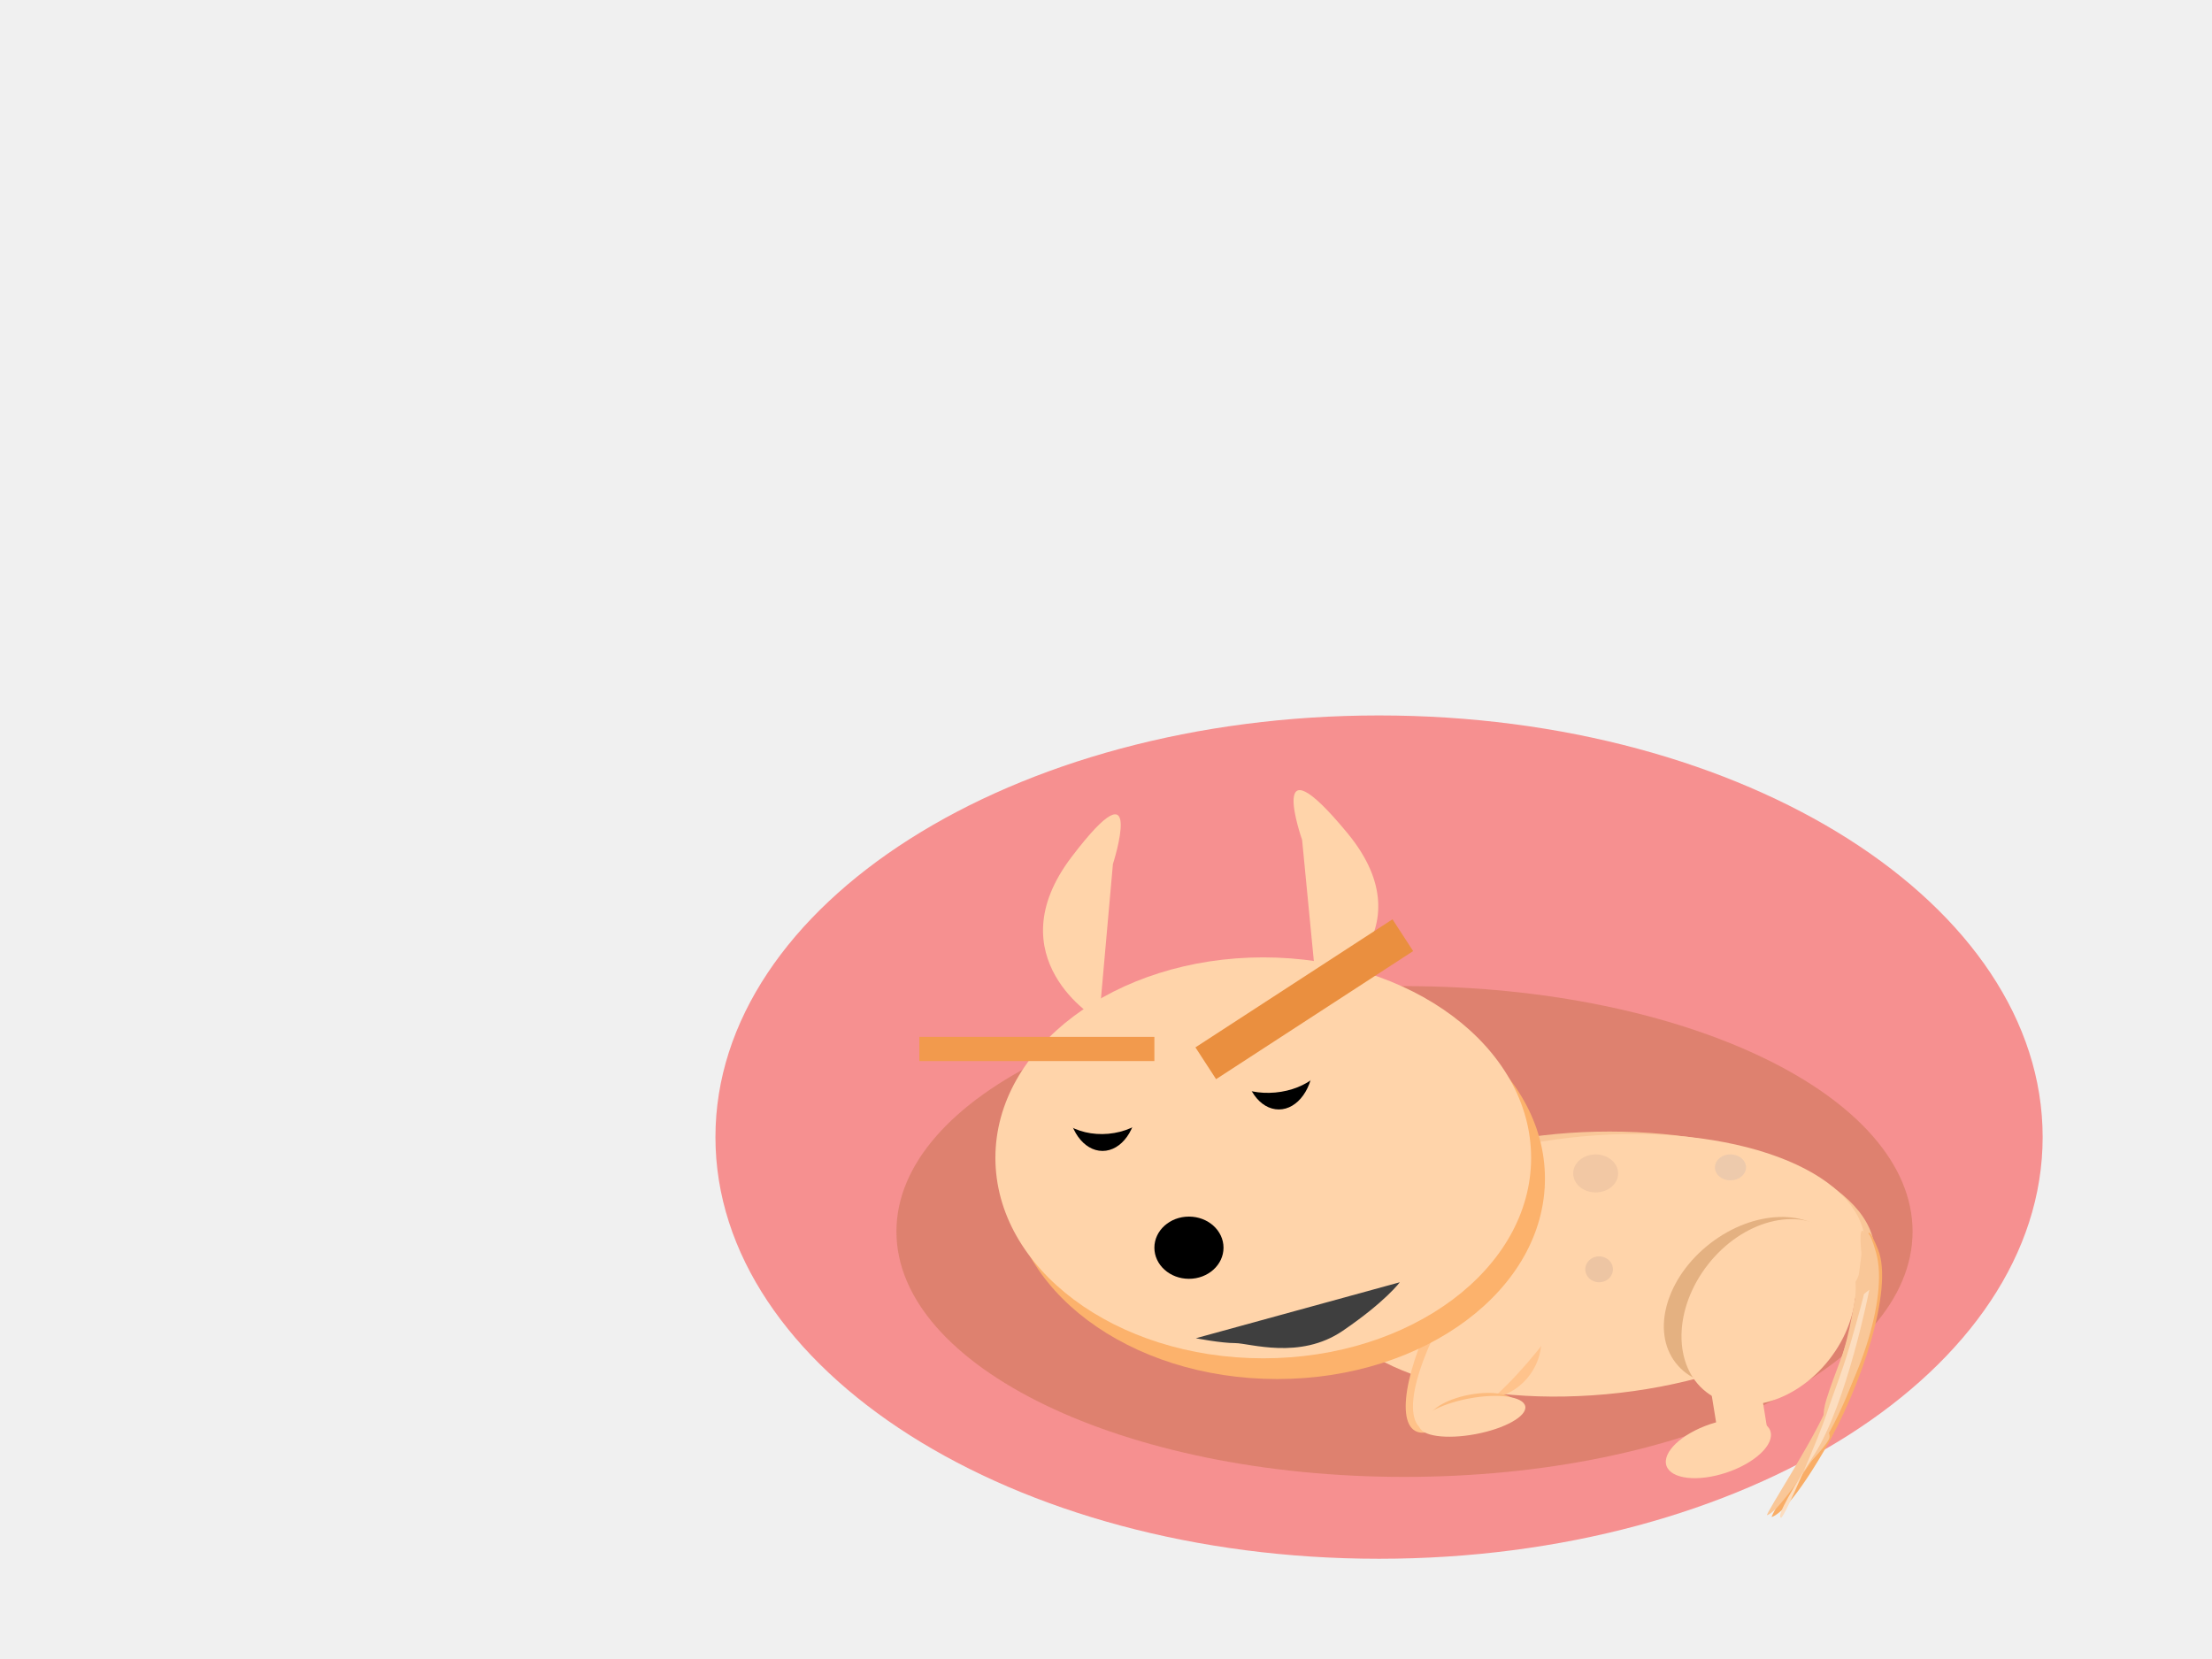
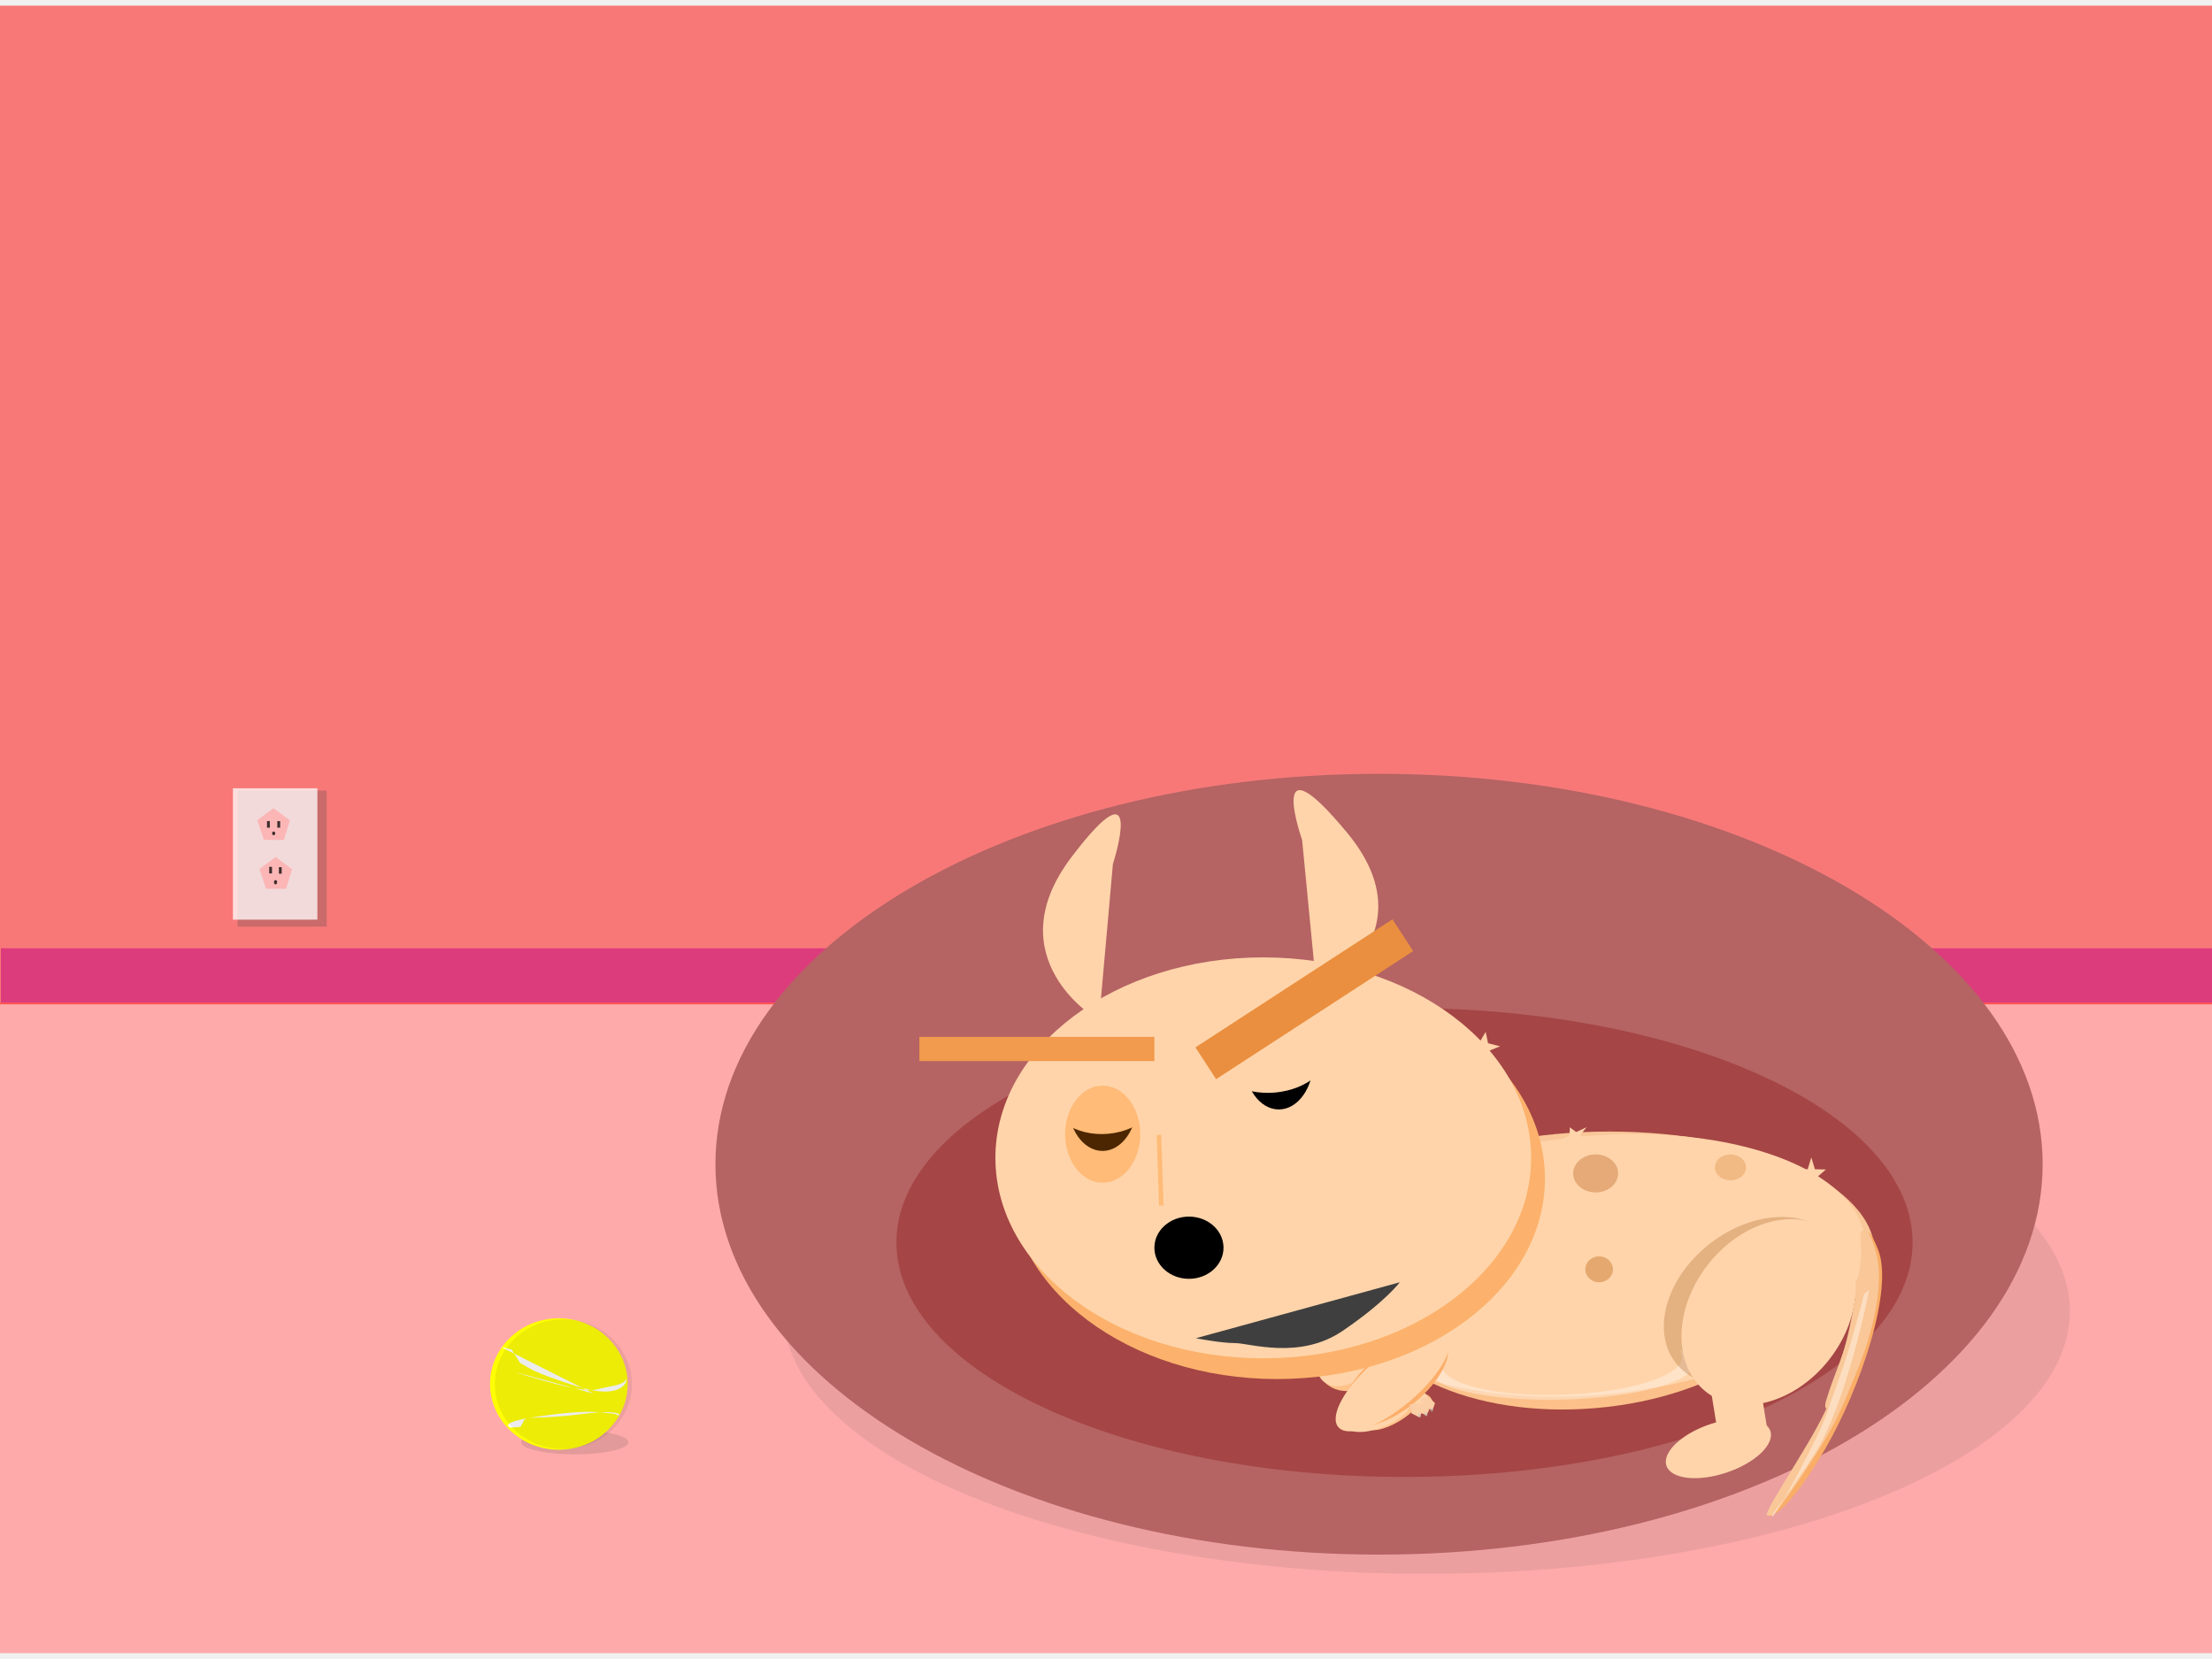
<svg xmlns="http://www.w3.org/2000/svg" width="640" height="480">
  <g>
-     <ellipse opacity="0.4" fill="#ff0000" stroke-width="0" stroke-dasharray="null" stroke-linejoin="null" stroke-linecap="null" cx="399" cy="329" rx="192" ry="122" id="svg_19" stroke="#000000" />
-     <ellipse fill="#a55f21" stroke-width="0" stroke-dasharray="null" stroke-linejoin="null" stroke-linecap="null" cx="406.367" cy="356.316" rx="147" ry="71" id="svg_27" opacity="0.3" stroke="#000000" />
-     <ellipse fill="#fcc18a" stroke-width="0" stroke-dasharray="null" stroke-linejoin="null" stroke-linecap="null" cx="-104.753" cy="376.387" rx="47.673" ry="21.064" transform="rotate(85.10136 -104.7528,376.3866) " id="svg_23" stroke="#000000" />
-     <ellipse stroke="#000000" fill="#f9c798" stroke-width="0" stroke-dasharray="null" stroke-linejoin="null" stroke-linecap="null" cx="465.69" cy="362.398" rx="76.725" ry="35.008" id="svg_14" />
-     <ellipse stroke="#000000" fill="#ffd4aa" stroke-width="0" stroke-dasharray="null" stroke-linejoin="null" stroke-linecap="null" cx="461.298" cy="366.095" rx="37.456" ry="78.661" transform="rotate(84.80557 461.2983,366.095) " id="svg_26" />
-     <ellipse stroke="#000000" id="svg_31" fill="#ffc289" stroke-width="0" stroke-dasharray="null" stroke-linejoin="null" stroke-linecap="null" cx="429.419" cy="379" rx="40.296" ry="12.399" transform="rotate(119.729 429.4186,378.9998) " />
-     <ellipse stroke="#000000" id="svg_32" fill="#ffc38c" stroke-width="0" stroke-dasharray="null" stroke-linejoin="null" stroke-linecap="null" cx="431.905" cy="389.825" rx="15.329" ry="13.367" transform="rotate(125.3622 431.9049,389.8249) " />
-     <ellipse stroke="#000000" fill="#ffd4aa" stroke-width="0" stroke-dasharray="null" stroke-linejoin="null" stroke-linecap="null" cx="438.869" cy="374.557" rx="47.673" ry="14.59" id="svg_17" transform="rotate(125.3622 438.8689,374.5574) " />
-     <ellipse fill="#fcb26c" stroke-width="0" stroke-dasharray="null" stroke-linejoin="null" stroke-linecap="null" cx="369.5" cy="341" rx="77.5" ry="58" stroke="#000000" id="svg_13" />
-     <path fill="#ffd4aa" stroke-width="0" stroke-dasharray="null" stroke-linejoin="null" stroke-linecap="null" d="m381.098,288c1.09,0 32.694,-18 8.719,-47c-23.976,-29 -13.078,2 -13.078,2c0,0 4.359,45 4.359,45z" id="svg_12" stroke="#000000" />
-     <path fill="#ffd4aa" stroke="#000000" stroke-width="0" stroke-dasharray="null" stroke-linejoin="null" stroke-linecap="null" d="m318,295c-1,0 -30,-18 -8,-47c22,-29 12,2 12,2c0,0 -4,45 -4,45z" id="svg_11" />
-     <ellipse fill="#ffd4aa" stroke-width="0" stroke-dasharray="null" stroke-linejoin="null" stroke-linecap="null" cx="365.5" cy="335" id="svg_1" rx="77.5" ry="58" stroke="#000000" />
-     <ellipse fill="#ffd4aa" stroke="#000000" stroke-width="0" stroke-dasharray="null" stroke-linejoin="null" stroke-linecap="null" cx="477" cy="504" id="svg_2" />
-     <ellipse fill="#000000" stroke-width="0" stroke-dasharray="null" stroke-linejoin="null" stroke-linecap="null" cx="319" cy="319" id="svg_5" rx="10" ry="14" stroke="#000000" />
-     <ellipse fill="#000000" stroke-width="0" stroke-dasharray="null" stroke-linejoin="null" stroke-linecap="null" cx="370" cy="307" rx="10" ry="14" stroke="#000000" id="svg_7" />
-     <ellipse fill="#000000" stroke-width="0" stroke-dasharray="null" stroke-linejoin="null" stroke-linecap="null" cx="344" cy="361" rx="10" ry="9" id="svg_8" stroke="#000000" />
-     <path fill="#3f3f3f" stroke-width="0" stroke-dasharray="null" stroke-linejoin="null" stroke-linecap="null" d="m346,387.193c0,0 7.246,1.408 11.386,1.408c4.14,0 18.632,4.928 31.053,-3.52c12.421,-8.448 16.561,-14.081 16.561,-14.081" id="svg_16" stroke="#000000" />
-     <ellipse fill="#ffd4aa" stroke-width="0" stroke-dasharray="null" stroke-linejoin="null" stroke-linecap="null" cx="319.475" cy="314.729" rx="13.36" ry="16.944" transform="rotate(84.80557 319.4754,314.7295) " id="svg_18" stroke="#000000" />
-     <ellipse fill="#ffd4aa" stroke-width="0" stroke-dasharray="null" stroke-linejoin="null" stroke-linecap="null" cx="367.885" cy="304.238" rx="11.911" ry="16.944" transform="rotate(84.80557 367.8853,304.2377) " id="svg_22" stroke="#000000" />
-     <rect fill="#f29a4d" stroke-width="0" stroke-dasharray="null" stroke-linejoin="null" stroke-linecap="null" x="266" y="300" width="68" height="7" id="svg_9" stroke="#000000" />
-     <rect fill="#ea8f3f" stroke-width="0" stroke-dasharray="null" stroke-linejoin="null" stroke-linecap="null" x="343.371" y="283.624" width="68" height="10.969" id="svg_10" transform="rotate(-33.02387 377.3708,289.1089) " stroke="#000000" />
-     <ellipse stroke="#000000" id="svg_30" fill="#fcbb7e" stroke-width="0" stroke-dasharray="null" stroke-linejoin="null" stroke-linecap="null" cx="426.096" cy="408.61" rx="12.92" ry="5.158" transform="rotate(169.3376 426.096,408.6105) " />
-     <ellipse stroke="#000000" id="svg_4" fill="#ffd4aa" stroke-width="0" stroke-dasharray="null" stroke-linejoin="null" stroke-linecap="null" cx="425.973" cy="409.783" rx="15.603" ry="5.242" transform="rotate(169.3376 425.9731,409.7827) " />
-     <ellipse id="svg_6" stroke="#000000" fill="#ffd4aa" stroke-width="0" stroke-dasharray="null" stroke-linejoin="null" stroke-linecap="null" cx="497.185" cy="419.056" rx="15.849" ry="7.393" transform="rotate(161.5172 497.185,419.056) " />
-     <ellipse stroke="#000000" transform="rotate(-37.80662 507.7445,376.5246) " id="svg_3" fill="#a55f21" stroke-width="0" stroke-dasharray="null" stroke-linejoin="null" stroke-linecap="null" cx="507.745" cy="376.525" rx="29.015" ry="21.176" opacity="0.3" />
-     <ellipse stroke="#000000" fill="#ffd4aa" stroke-width="0" stroke-dasharray="null" stroke-linejoin="null" stroke-linecap="null" cx="511.709" cy="379.612" rx="29.34" ry="22.286" transform="rotate(128.0716 511.7095,379.612) " id="svg_24" />
-     <rect stroke="#000000" transform="rotate(-9.244266 503.3367,408.8704) " id="svg_20" height="16.5" width="14.301" y="400.62" x="496.186" stroke-linecap="null" stroke-linejoin="null" stroke-dasharray="null" stroke-width="0" fill="#ffd4aa" />
-     <path stroke="#000000" id="svg_28" transform="rotate(12.26847 530.3134,398.5914) " d="m535.181,359.554c6.973,10.227 3.614,40.351 -2.758,59.93c-6.372,19.579 -10.052,21.779 -10.812,22.257c-0.761,0.478 8.736,-28.618 10.908,-37.06c2.171,-8.442 1.427,-14.087 1.332,-25.07c-0.095,-10.983 -0.571,-17.907 -0.65,-18.084c-0.079,-0.176 -4.992,-12.2 1.981,-1.972z" stroke-linecap="null" stroke-linejoin="null" stroke-dasharray="null" stroke-width="0" fill="#f9ad66" />
-     <path stroke="#000000" transform="rotate(11.04714 528.5582,397.9246) " id="svg_21" d="m534.008,359.313c6.373,10.896 4.384,40.104 -3.346,59.563c-7.73,19.459 -10.384,21.595 -11.307,22.069c-0.923,0.475 11.076,-28.714 11.422,-36.782c0.346,-8.068 1.731,-14.001 1.615,-24.917c-0.115,-10.916 -0.692,-17.798 -0.788,-17.973c-0.096,-0.175 -3.97,-12.856 2.404,-1.96z" stroke-linecap="null" stroke-linejoin="null" stroke-dasharray="null" stroke-width="0" fill="#f9c798" />
-     <path id="svg_25" stroke="#000000" transform="rotate(14.20541 533.8846,392.5966) " d="m535.114,361.132c6.833,11.764 4.738,40.104 -3.616,59.563c-8.354,19.459 3.829,-1.63 3.697,-4.266c-0.133,-2.636 -3.946,-2.379 -3.572,-10.447c0.374,-8.068 1.87,-14.001 1.746,-24.917c-0.125,-10.916 -0.748,-17.798 -0.852,-17.973c-0.104,-0.175 -4.236,-13.725 2.598,-1.96z" stroke-linecap="null" stroke-linejoin="null" stroke-dasharray="null" stroke-width="0" fill="#f9c798" />
-     <path stroke="#000000" id="svg_29" transform="rotate(16.70698 528.3685,406.2392) " d="m530.813,370.98c0,0 3.305,33.347 -1.563,50.316c-4.868,16.969 -4.884,20.363 -3.929,20.196c0.954,-0.167 3.822,-25.809 3.983,-32.625c0.162,-6.816 0.808,-11.827 0.755,-21.049c-0.054,-9.221 -0.334,-15.161 -0.368,-15.183c-0.034,-0.022 1.123,-1.656 1.123,-1.656z" stroke-linecap="null" stroke-linejoin="null" stroke-dasharray="null" stroke-width="0" fill="#fcddbf" />
-     <ellipse stroke="#000000" ry="3.75" rx="4" id="svg_33" cy="367.255" cx="462.672" stroke-linecap="null" stroke-linejoin="null" stroke-dasharray="null" stroke-width="0" fill="#edc5a3" />
-     <ellipse id="svg_34" ry="5.5" rx="6.5" cy="339.505" cx="461.672" stroke-linecap="null" stroke-linejoin="null" stroke-dasharray="null" stroke-width="0" stroke="#000000" fill="#f2c8a4" />
-     <ellipse opacity="0.85" stroke="#000000" id="svg_36" ry="3.75" rx="4.5" cy="337.755" cx="500.672" stroke-linecap="null" stroke-linejoin="null" stroke-dasharray="null" stroke-width="0" fill="#eac8ad" />
+     <rect stroke="#000000" id="svg_63" height="41.03" width="639.732" y="274.369" x="0.264" opacity="0.5" stroke-linecap="null" stroke-linejoin="null" stroke-dasharray="null" stroke-width="0" fill="#7f00ff" />
+     <rect stroke="#000000" id="svg_61" height="188.254" width="641.994" y="290.057" x="-0.943" stroke-linecap="null" stroke-linejoin="null" stroke-dasharray="null" stroke-width="0" fill="#ffaaaa" />
+     <ellipse stroke="#000000" id="svg_64" ry="75.992" rx="186.117" cy="379.377" cx="412.765" stroke-linecap="null" stroke-linejoin="null" stroke-dasharray="null" stroke-width="0" fill="#3f3f3f" opacity="0.1" />
+     <rect stroke="#000000" id="svg_62" height="288.943" width="641.315" y="1.642" x="-0.264" opacity="0.5" stroke-linecap="null" stroke-linejoin="null" stroke-dasharray="null" stroke-width="0" fill="#ff0000" />
+     <ellipse stroke="#000000" id="svg_19" ry="112.949" rx="192" cy="336.844" cx="399" stroke-linecap="null" stroke-linejoin="null" stroke-dasharray="null" stroke-width="0" fill="#b56363" />
+     <ellipse stroke="#000000" opacity="0.3" id="svg_27" ry="67.832" rx="147" cy="359.484" cx="406.367" stroke-linecap="null" stroke-linejoin="null" stroke-dasharray="null" stroke-width="0" fill="#7f0000" />
+     <ellipse stroke="#000000" id="svg_23" transform="rotate(85.10136 458.5012,369.7027) " ry="65.515" rx="37.837" cy="369.703" cx="458.501" stroke-linecap="null" stroke-linejoin="null" stroke-dasharray="null" stroke-width="0" fill="#fcc18a" />
+     <ellipse id="svg_14" ry="35.008" rx="76.725" cy="362.398" cx="465.69" stroke-linecap="null" stroke-linejoin="null" stroke-dasharray="null" stroke-width="0" fill="#f9c798" stroke="#000000" />
+     <ellipse stroke="#000000" id="svg_39" transform="rotate(123.0177 406.6541,367.2914) " ry="17.979" rx="40.296" cy="367.291" cx="406.654" stroke-linecap="null" stroke-linejoin="null" stroke-dasharray="null" stroke-width="0" fill="#ffc289" />
+     <ellipse id="svg_26" transform="rotate(84.80557 461.2983,366.095) " ry="78.661" rx="37.456" cy="366.095" cx="461.298" stroke-linecap="null" stroke-linejoin="null" stroke-dasharray="null" stroke-width="0" fill="#ffd4aa" stroke="#000000" />
+     <ellipse stroke="#000000" transform="rotate(125.3622 407.5346,365.8651) " id="svg_17" ry="14.59" rx="41.852" cy="365.865" cx="407.535" stroke-linecap="null" stroke-linejoin="null" stroke-dasharray="null" stroke-width="0" fill="#ffd4aa" />
+     <ellipse stroke="#000000" opacity="0.35" transform="rotate(178.5669 451.8698,395.5708) " ry="9.371" rx="38.191" cy="395.571" cx="451.87" stroke-linecap="null" stroke-linejoin="null" stroke-dasharray="null" stroke-width="0" fill="#ffffff" id="svg_31" />
+     <ellipse stroke="#000000" id="svg_15" transform="rotate(149.1908 403.2562,408.5861) " ry="3.05" rx="8.765" cy="408.586" cx="403.256" stroke-linecap="null" stroke-linejoin="null" stroke-dasharray="null" stroke-width="0" fill="#ffc38c" />
+     <ellipse stroke="#000000" transform="rotate(170.6932 410.9015,406.0089) " ry="2.865" rx="3.553" cy="406.009" cx="410.902" stroke-linecap="null" stroke-linejoin="null" stroke-dasharray="null" stroke-width="0" fill="#fcbb7e" id="svg_30" />
+     <ellipse stroke="#000000" id="svg_43" transform="rotate(158.0781 398.7614,408.8024) " ry="4.298" rx="10.2" cy="408.802" cx="398.761" stroke-linecap="null" stroke-linejoin="null" stroke-dasharray="null" stroke-width="0" fill="#ffd4aa" />
+     <ellipse stroke="#000000" transform="rotate(151.1344 410.3374,405.3263) " ry="2.94" rx="2.945" cy="405.326" cx="410.337" stroke-linecap="null" stroke-linejoin="null" stroke-dasharray="null" stroke-width="0" fill="#ffd4aa" id="svg_4" />
+     <ellipse stroke="#000000" id="svg_46" transform="rotate(88.03111 451.9154,393.8529) " ry="34.813" rx="9.724" cy="393.853" cx="451.915" stroke-linecap="null" stroke-linejoin="null" stroke-dasharray="null" stroke-width="0" fill="#ffd4aa" />
+     <ellipse stroke="#000000" transform="rotate(140.9333 403.7188,399.2876) " ry="8.574" rx="18.442" cy="399.288" cx="403.719" stroke-linecap="null" stroke-linejoin="null" stroke-dasharray="null" stroke-width="0" fill="#fcae6a" id="svg_32" />
+     <ellipse stroke="#000000" id="svg_40" transform="rotate(139.6916 402.9735,399.533) " ry="7.678" rx="20.664" cy="399.533" cx="402.974" stroke-linecap="null" stroke-linejoin="null" stroke-dasharray="null" stroke-width="0" fill="#ffd4aa" />
+     <ellipse id="svg_13" stroke="#000000" ry="58" rx="77.5" cy="341" cx="369.5" stroke-linecap="null" stroke-linejoin="null" stroke-dasharray="null" stroke-width="0" fill="#fcb26c" />
+     <path stroke="#000000" id="svg_12" d="m381.098,288c1.09,0 32.694,-18 8.719,-47c-23.976,-29 -13.078,2 -13.078,2c0,0 4.359,45 4.359,45z" stroke-linecap="null" stroke-linejoin="null" stroke-dasharray="null" stroke-width="0" fill="#ffd4aa" />
+     <path id="svg_11" d="m318,295c-1,0 -30,-18 -8,-47c22,-29 12,2 12,2c0,0 -4,45 -4,45z" stroke-linecap="null" stroke-linejoin="null" stroke-dasharray="null" stroke-width="0" stroke="#000000" fill="#ffd4aa" />
+     <ellipse stroke="#000000" ry="58" rx="77.5" id="svg_1" cy="335" cx="365.5" stroke-linecap="null" stroke-linejoin="null" stroke-dasharray="null" stroke-width="0" fill="#ffd4aa" />
+     <ellipse id="svg_2" cy="504" cx="477" stroke-linecap="null" stroke-linejoin="null" stroke-dasharray="null" stroke-width="0" stroke="#000000" fill="#ffd4aa" />
+     <ellipse stroke="#000000" ry="14" rx="10" id="svg_5" cy="319" cx="319" stroke-linecap="null" stroke-linejoin="null" stroke-dasharray="null" stroke-width="0" fill="#000000" />
+     <ellipse id="svg_7" stroke="#000000" ry="14" rx="10" cy="307" cx="370" stroke-linecap="null" stroke-linejoin="null" stroke-dasharray="null" stroke-width="0" fill="#000000" />
+     <path stroke="#000000" id="svg_16" d="m346,387.193c0,0 7.246,1.408 11.386,1.408c4.14,0 18.632,4.928 31.053,-3.52c12.421,-8.448 16.561,-14.081 16.561,-14.081" stroke-linecap="null" stroke-linejoin="null" stroke-dasharray="null" stroke-width="0" fill="#3f3f3f" />
+     <ellipse stroke="#000000" id="svg_18" transform="rotate(84.80557 319.4754,314.7295) " ry="16.944" rx="13.36" cy="314.729" cx="319.475" stroke-linecap="null" stroke-linejoin="null" stroke-dasharray="null" stroke-width="0" fill="#ffd4aa" />
+     <ellipse stroke="#000000" id="svg_22" transform="rotate(84.80557 367.8853,304.2377) " ry="16.944" rx="11.911" cy="304.238" cx="367.885" stroke-linecap="null" stroke-linejoin="null" stroke-dasharray="null" stroke-width="0" fill="#ffd4aa" />
+     <rect stroke="#000000" id="svg_9" height="7" width="68" y="300" x="266" stroke-linecap="null" stroke-linejoin="null" stroke-dasharray="null" stroke-width="0" fill="#f29a4d" />
+     <rect stroke="#000000" transform="rotate(-33.02387 377.3708,289.1089) " id="svg_10" height="10.969" width="68" y="283.624" x="343.371" stroke-linecap="null" stroke-linejoin="null" stroke-dasharray="null" stroke-width="0" fill="#ea8f3f" />
+     <ellipse transform="rotate(161.5172 497.185,419.056) " ry="7.393" rx="15.849" cy="419.056" cx="497.185" stroke-linecap="null" stroke-linejoin="null" stroke-dasharray="null" stroke-width="0" fill="#ffd4aa" stroke="#000000" id="svg_6" />
+     <ellipse opacity="0.3" ry="21.176" rx="29.015" cy="376.525" cx="507.745" stroke-linecap="null" stroke-linejoin="null" stroke-dasharray="null" stroke-width="0" fill="#a55f21" id="svg_3" transform="rotate(-37.80662 507.7445,376.5246) " stroke="#000000" />
+     <ellipse id="svg_24" transform="rotate(128.0716 511.7095,379.612) " ry="22.286" rx="29.34" cy="379.612" cx="511.709" stroke-linecap="null" stroke-linejoin="null" stroke-dasharray="null" stroke-width="0" fill="#ffd4aa" stroke="#000000" />
+     <rect fill="#ffd4aa" stroke-width="0" stroke-dasharray="null" stroke-linejoin="null" stroke-linecap="null" x="496.186" y="400.62" width="14.301" height="16.5" id="svg_20" transform="rotate(-9.244266 503.3367,408.8704) " stroke="#000000" />
+     <path fill="#f9ad66" stroke-width="0" stroke-dasharray="null" stroke-linejoin="null" stroke-linecap="null" d="m535.188,359.482c6.973,10.227 3.614,40.351 -2.758,59.93c-6.372,19.579 -10.732,21.79 -11.493,22.268c-0.761,0.478 9.417,-28.63 11.588,-37.071c2.171,-8.442 1.427,-14.087 1.332,-25.07c-0.095,-10.983 -0.571,-17.907 -0.65,-18.084c-0.079,-0.176 -4.992,-12.2 1.981,-1.972z" transform="rotate(12.26847 529.981,398.525) " id="svg_28" stroke="#000000" />
+     <path fill="#f9c798" stroke-width="0" stroke-dasharray="null" stroke-linejoin="null" stroke-linecap="null" d="m534.003,359.304c6.373,10.896 4.384,40.104 -3.346,59.563c-7.73,19.459 -9.761,22.697 -11.307,22.069c-1.546,-0.628 11.076,-28.714 11.422,-36.782c0.346,-8.068 1.731,-14.001 1.615,-24.917c-0.115,-10.916 -0.692,-17.798 -0.788,-17.973c-0.096,-0.175 -3.97,-12.856 2.404,-1.96l0,0z" id="svg_21" transform="rotate(11.04714 528.5123,397.9488) " stroke="#000000" />
+     <path fill="#f9c798" stroke-width="0" stroke-dasharray="null" stroke-linejoin="null" stroke-linecap="null" d="m535.397,361.156c6.833,11.764 4.738,40.104 -3.616,59.563c-8.354,19.459 3.076,-15.484 5.306,-18.58c2.229,-3.096 -5.555,11.936 -5.181,3.867c0.374,-8.068 1.87,-14.001 1.746,-24.917c-0.125,-10.916 -0.748,-17.798 -0.852,-17.973c-0.104,-0.175 -4.236,-13.725 2.598,-1.96z" transform="rotate(14.20541 534.1261,391.4712) " stroke="#000000" id="svg_25" />
+     <path fill="#fcddbf" stroke-width="0" stroke-dasharray="null" stroke-linejoin="null" stroke-linecap="null" d="m530.811,370.65c0,0 3.305,33.347 -1.563,50.316c-4.868,16.969 -7.428,20.708 -6.474,20.541c0.954,-0.167 6.366,-26.154 6.528,-32.97c0.162,-6.816 0.808,-11.827 0.755,-21.049c-0.054,-9.221 -0.334,-15.161 -0.368,-15.183c-0.034,-0.022 1.123,-1.656 1.123,-1.656z" transform="rotate(16.70698 527.2417,406.0811) " id="svg_29" stroke="#000000" />
+     <ellipse fill="#e5a970" stroke-width="0" stroke-dasharray="null" stroke-linejoin="null" stroke-linecap="null" cx="462.672" cy="367.255" id="svg_33" rx="4" ry="3.75" stroke="#000000" />
+     <ellipse fill="#e5aa77" stroke="#000000" stroke-width="0" stroke-dasharray="null" stroke-linejoin="null" stroke-linecap="null" cx="461.672" cy="339.505" rx="6.5" ry="5.5" id="svg_34" />
+     <ellipse fill="#efb47c" stroke-width="0" stroke-dasharray="null" stroke-linejoin="null" stroke-linecap="null" cx="500.672" cy="337.755" rx="4.5" ry="3.75" id="svg_36" stroke="#000000" opacity="0.85" />
+     <polygon stroke="#000000" id="svg_41" transform="rotate(134.0461 413.1044,406.0942) " stroke-width="0" points="414.64,406.094 413.467,408.383 411.569,407.509 411.569,404.679 413.467,403.805 414.64,406.094 " fill="#fccea6" />
+     <polygon id="svg_35" stroke="#000000" transform="rotate(142.5771 411.6948,407.787) " stroke-width="0" points="412.938,407.787 411.988,409.835 410.452,409.053 410.452,406.521 411.988,405.739 412.938,407.787 " fill="#fccea6" />
+     <polygon stroke="#000000" id="svg_37" transform="rotate(142.5771 409.5646,408.0428) " stroke-width="0" points="411.025,408.043 409.909,410.384 408.104,409.489 408.104,406.596 409.909,405.702 411.025,408.043 " fill="#fccea6" />
+     <ellipse opacity="0.5" transform="rotate(-19.98118 410.719,409.511) " ry="0.602" rx="0.412" id="svg_38" cy="409.511" cx="410.719" stroke-linecap="null" stroke-linejoin="null" stroke-dasharray="null" stroke-width="0" stroke="#000000" fill="#bfbfbf" />
+     <ellipse id="svg_44" opacity="0.5" transform="rotate(-19.98118 412.5879,409.1943) " ry="0.602" rx="0.412" cy="409.194" cx="412.588" stroke-linecap="null" stroke-linejoin="null" stroke-dasharray="null" stroke-width="0" stroke="#000000" fill="#bfbfbf" />
+     <ellipse id="svg_45" opacity="0.5" transform="rotate(-19.98118 414.2034,407.9272) " ry="0.602" rx="0.412" cy="407.927" cx="414.203" stroke-linecap="null" stroke-linejoin="null" stroke-dasharray="null" stroke-width="0" stroke="#000000" fill="#bfbfbf" />
+     <polygon id="svg_49" stroke="#000000" stroke-width="0" points="524.069,334.868 525.111,338.299 528.283,338.373 525.755,340.567 526.673,344.043 524.069,341.969 521.464,344.043 522.383,340.567 519.854,338.373 523.027,338.299 524.069,334.868 525.111,338.299 " strokeWidth="0" strokecolor="#000000" fill="#ffd4aa" orient="point" r2="716.685" r="1791.713" point="5" shape="star" cy="388.636" cx="426.39" />
+     <polygon stroke="#000000" transform="rotate(-25.6533 455.3756,328.612) " id="svg_50" stroke-width="0" points="455.376,325.91 456.455,327.931 459.742,327.974 457.122,329.266 458.074,331.314 455.376,330.092 452.677,331.314 453.629,329.266 451.009,327.974 454.296,327.931 455.376,325.91 456.455,327.931 " strokeWidth="0" strokecolor="#000000" fill="#ffd4aa" orient="point" r2="716.685" r="1791.713" point="5" shape="star" cy="388.636" cx="426.39" />
+     <polygon transform="rotate(-60.79909 428.7431,302.7625) " id="svg_51" stroke="#000000" stroke-width="0" points="428.743,298.175 429.785,301.605 432.957,301.68 430.429,303.874 431.348,307.35 428.743,305.276 426.138,307.35 427.057,303.874 424.529,301.68 427.701,301.605 428.743,298.175 429.785,301.605 " strokeWidth="0" strokecolor="#000000" fill="#ffd4aa" orient="point" r2="716.685" r="1791.713" point="5" shape="star" cy="388.636" cx="426.39" />
+     <polygon stroke="#000000" id="svg_53" transform="rotate(-78.4017 449.9787,391.2849) " stroke-width="0" points="449.979,380.28 450.991,388.509 454.075,388.687 451.617,393.951 452.51,402.29 449.979,397.313 447.447,402.29 448.34,393.951 445.882,388.687 448.966,388.509 449.979,380.28 450.991,388.509 " strokeWidth="0" strokecolor="#000000" fill="#ffd4aa" orient="point" r2="716.685" r="1791.713" point="5" shape="star" cy="388.636" cx="426.39" />
+     <ellipse stroke="#000000" id="svg_8" ry="9" rx="10" cy="361" cx="344" stroke-linecap="null" stroke-linejoin="null" stroke-dasharray="null" stroke-width="0" fill="#000000" />
+     <ellipse stroke="#000000" ry="14.047" rx="10.873" id="svg_56" cy="328.156" cx="319.041" opacity="0.3" stroke-linecap="null" stroke-linejoin="null" stroke-dasharray="null" stroke-width="0" fill="#ff7f00" />
+     <rect stroke="#000000" id="svg_58" transform="rotate(178.0927 335.66,338.5863) " opacity="0.3" height="20.488" width="1.313" y="328.343" x="335.003" stroke-linecap="null" stroke-linejoin="null" stroke-dasharray="null" stroke-width="0" fill="#ff7f00" />
+     <ellipse stroke="#000000" id="svg_66" ry="3.502" rx="15.512" cy="417.291" cx="166.318" stroke-linecap="null" stroke-linejoin="null" stroke-dasharray="null" stroke-width="0" fill="#3f3f3f" opacity="0.15" />
+     <ellipse stroke="#000000" ry="19.006" rx="19.911" id="svg_65" cy="400.439" cx="161.698" stroke-linecap="null" stroke-linejoin="null" stroke-dasharray="null" stroke-width="0" fill="#ffff00" />
+     <path id="svg_67" d="m171.769,403.222c0,0 -32.449,-9.068 -19.264,-5.131c13.185,3.938 17.946,4.582 20.619,3.818c2.673,-0.764 7.117,-1.086 7.881,-2.613c0.764,-1.527 0.74,6.473 -13.77,1.891c-14.509,-4.582 -13.859,-5.435 -16.717,-6.795l-2.453,-3.904l-3.197,-0.797z" stroke-linecap="null" stroke-linejoin="null" stroke-dasharray="null" stroke-width="0" stroke="#000000" fill="#ffffff" />
+     <path stroke="#000000" id="svg_68" d="m147.75,413.06c0,0 -4.127,-1.39 6.879,-3.058c11.007,-1.668 16.166,-1.668 18.574,-1.39c2.408,0.278 4.815,0.278 5.503,0.834c0.688,0.556 2.408,-1.946 -10.663,-0.278c-13.07,1.668 -15.822,0.278 -16.51,1.946l-0.904,1.714l-2.88,0.231z" stroke-linecap="null" stroke-linejoin="null" stroke-dasharray="null" stroke-width="0" fill="#ffffff" />
+     <ellipse stroke="#000000" id="svg_69" ry="18.775" rx="19.839" cy="400.491" cx="163.008" stroke-linecap="null" stroke-linejoin="null" stroke-dasharray="null" stroke-width="0" fill="#3f3f3f" opacity="0.1" />
+     <rect stroke="#000000" id="svg_79" height="39.37" width="25.794" y="228.75" x="68.75" opacity="0.25" stroke-linecap="null" stroke-linejoin="null" stroke-dasharray="null" stroke-width="0" fill="#3f3f3f" />
+     <rect id="svg_70" height="38.013" width="24.437" y="228.071" x="67.392" opacity="0.75" stroke-linecap="null" stroke-linejoin="null" stroke-dasharray="null" stroke-width="0" stroke="#000000" fill="#ffffff" />
+     <polygon transform="rotate(-18.12547 79.62897,238.7571) " stroke="#000000" opacity="0.75" stroke-width="0" points="84.102,238.757 80.685,243.606 75.156,241.754 75.156,235.76 80.685,233.908 84.102,238.757 " strokeWidth="0" strokecolor="#000000" fill="#ffaaaa" edge="431.637" orient="x" sides="5" shape="regularPoly" id="svg_71" cy="237.23" cx="74.111" />
+     <polygon id="svg_72" transform="rotate(-18.12547 80.26323,252.8921) " stroke="#000000" opacity="0.75" stroke-width="0" points="84.736,252.892 81.319,257.741 75.791,255.889 75.791,249.895 81.319,248.043 84.736,252.892 " strokeWidth="0" strokecolor="#000000" fill="#ffaaaa" edge="431.637" orient="x" sides="5" shape="regularPoly" cy="237.23" cx="74.111" />
+     <rect id="svg_73" height="1.903" width="0.815" y="237.573" x="77.251" opacity="0.75" stroke-linecap="null" stroke-linejoin="null" stroke-dasharray="null" stroke-width="0" stroke="#000000" fill="#000000" />
+     <rect id="svg_74" height="1.903" width="0.815" y="237.573" x="80.241" opacity="0.75" stroke-linecap="null" stroke-linejoin="null" stroke-dasharray="null" stroke-width="0" stroke="#000000" fill="#000000" />
+     <rect id="svg_75" height="1.903" width="0.815" y="250.802" x="77.885" opacity="0.75" stroke-linecap="null" stroke-linejoin="null" stroke-dasharray="null" stroke-width="0" stroke="#000000" fill="#000000" />
+     <rect id="svg_76" height="1.903" width="0.815" y="250.893" x="80.694" opacity="0.75" stroke-linecap="null" stroke-linejoin="null" stroke-dasharray="null" stroke-width="0" stroke="#000000" fill="#000000" />
+     <ellipse ry="0.544" rx="0.453" id="svg_77" cy="241.117" cx="79.184" opacity="0.75" stroke-linecap="null" stroke-linejoin="null" stroke-dasharray="null" stroke-width="0" stroke="#000000" fill="#000000" />
+     <ellipse ry="0.634" rx="0.453" id="svg_78" cy="255.252" cx="79.728" opacity="0.75" stroke-linecap="null" stroke-linejoin="null" stroke-dasharray="null" stroke-width="0" stroke="#000000" fill="#000000" />
  </g>
</svg>
